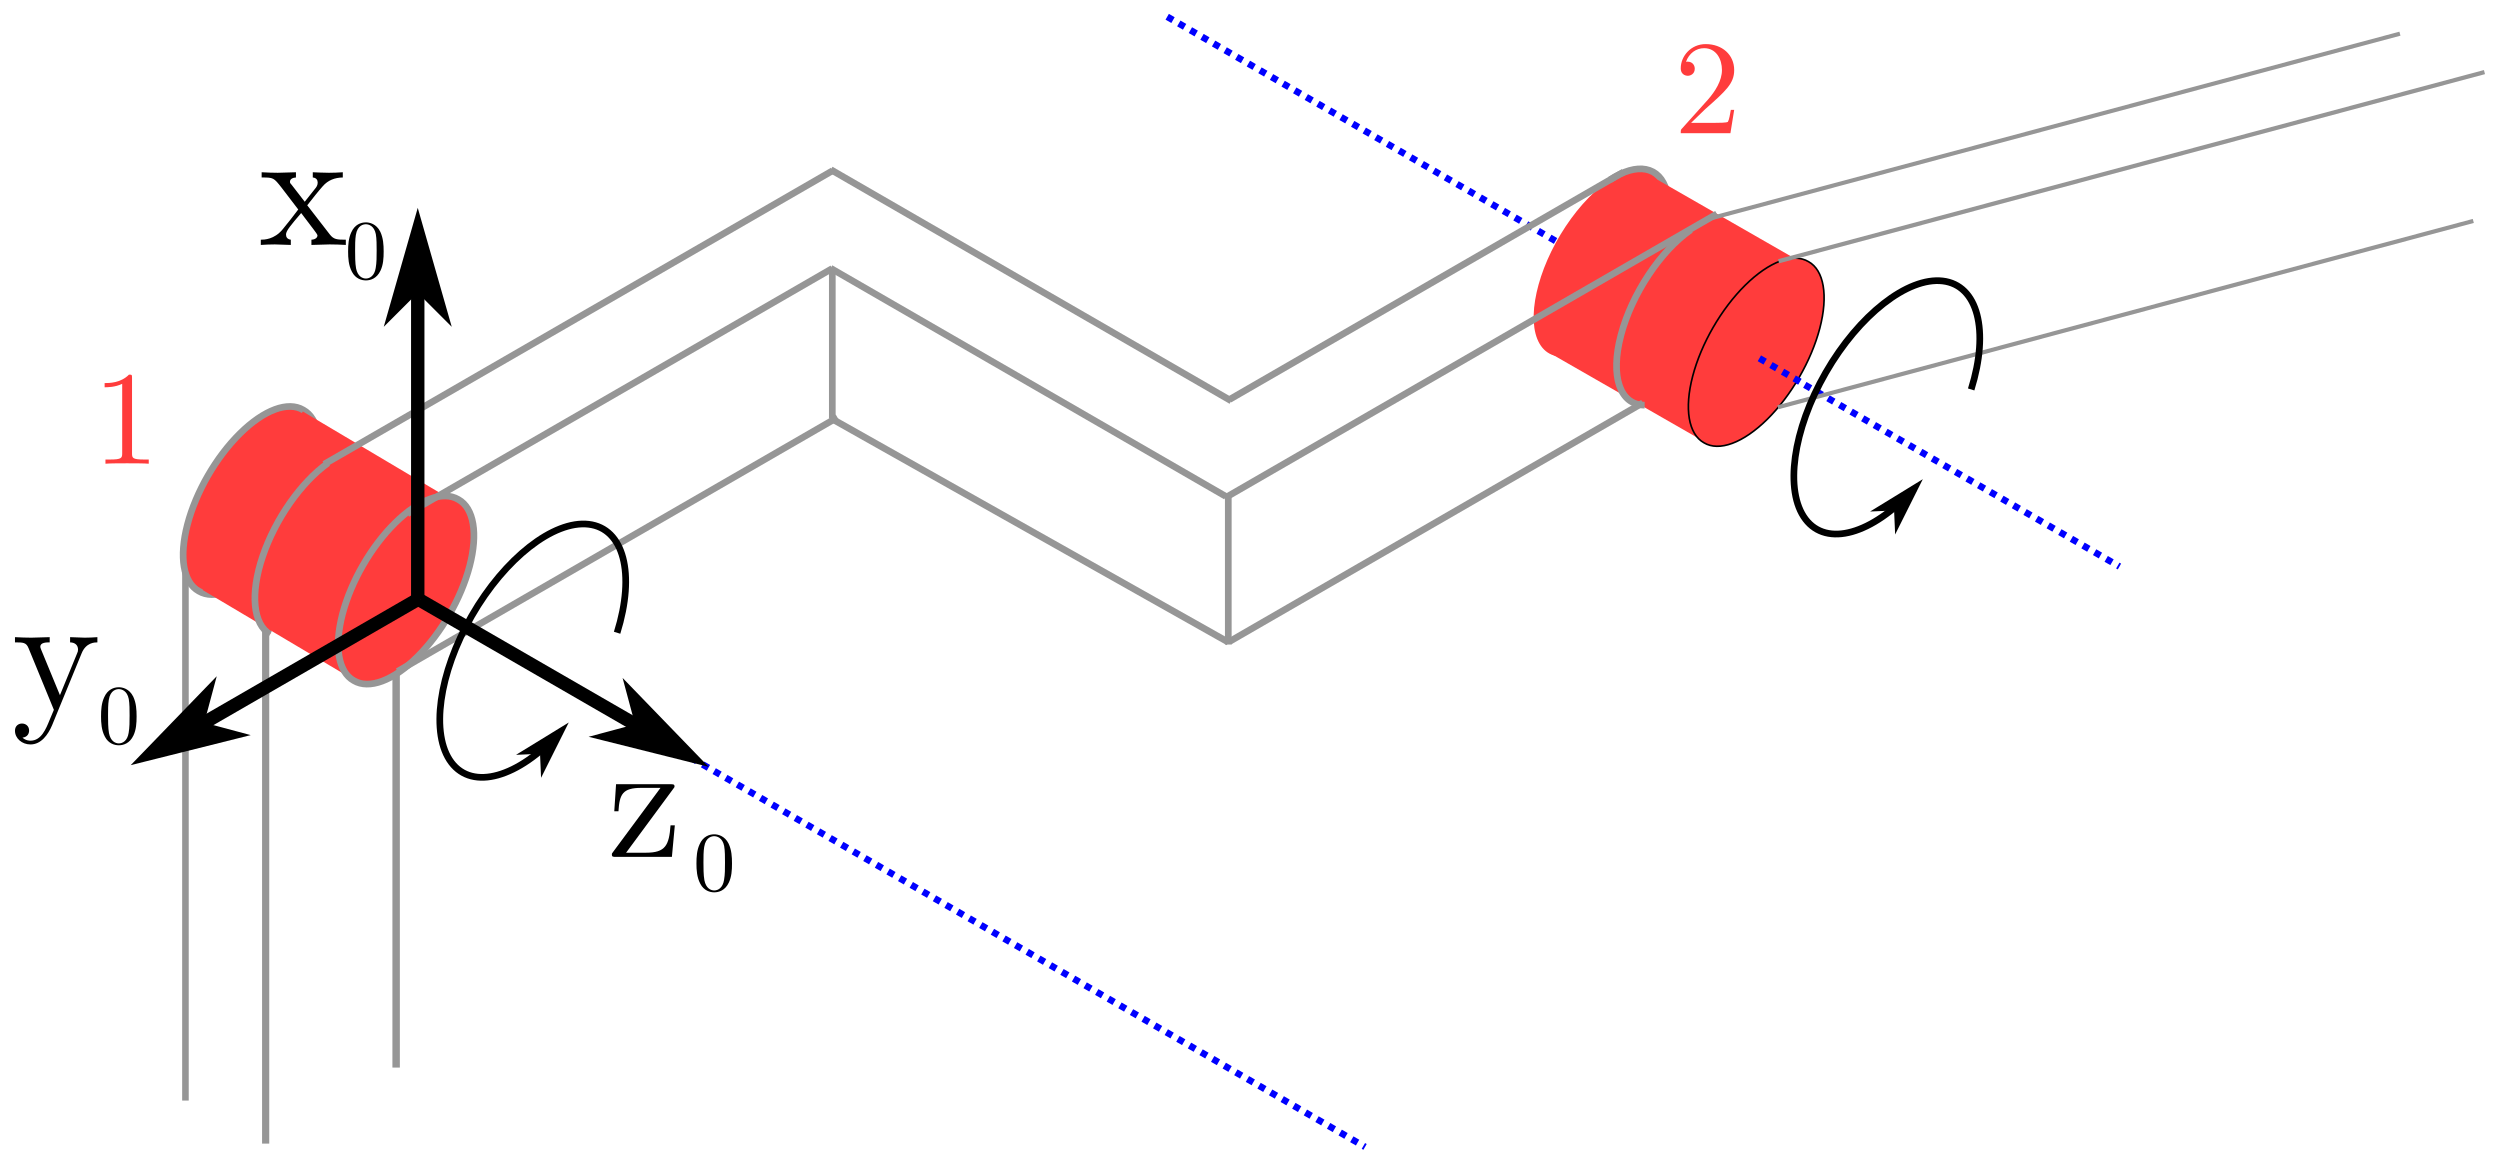
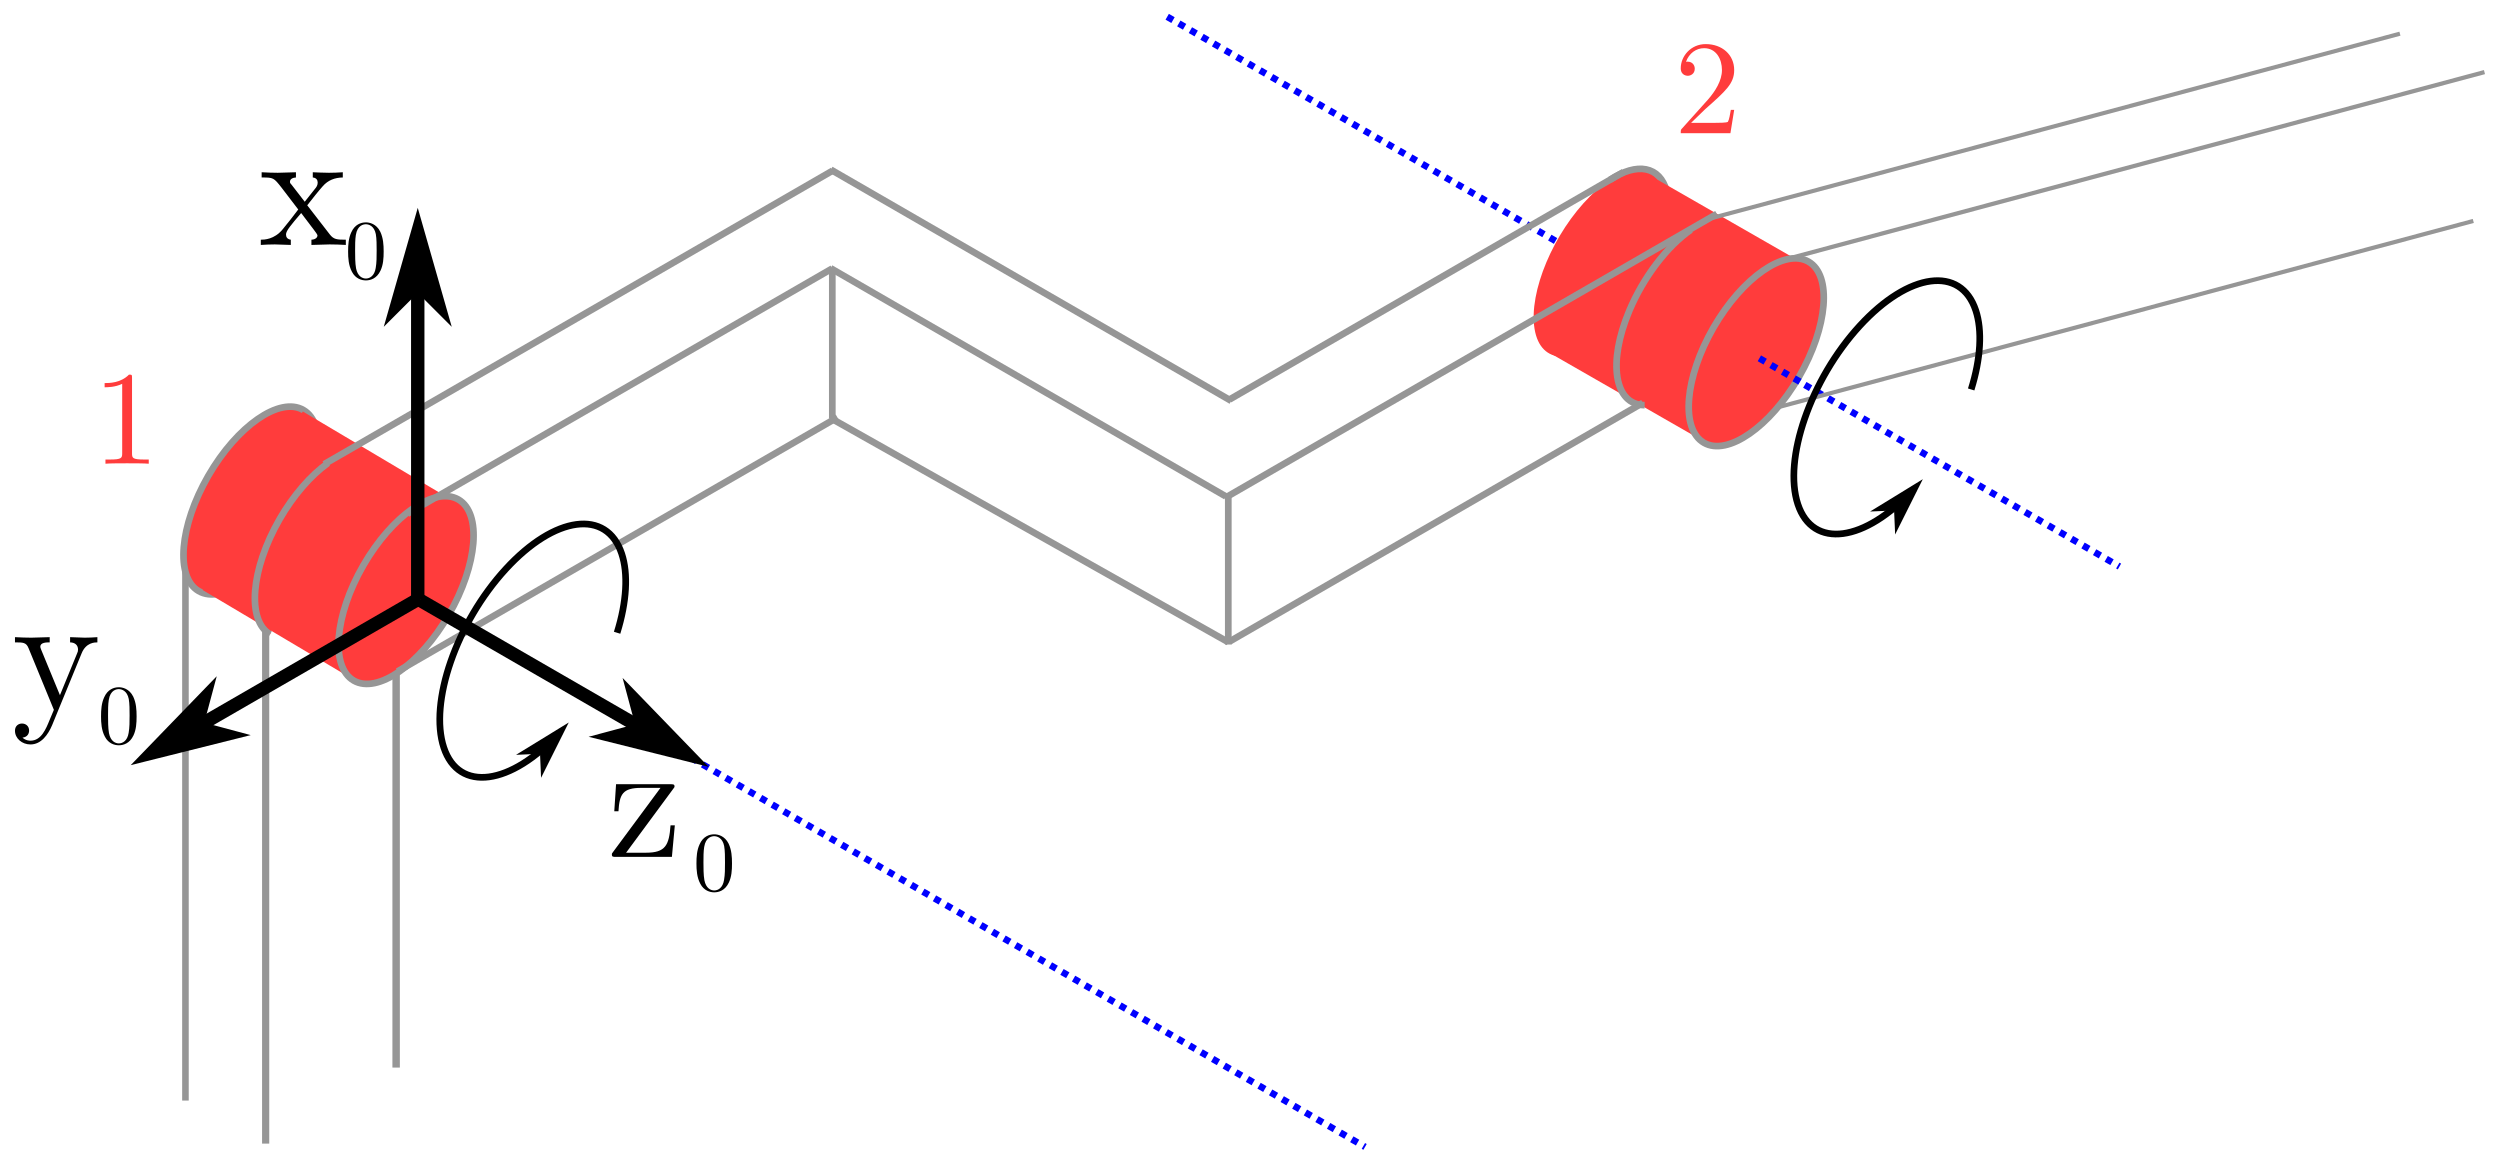
<svg xmlns="http://www.w3.org/2000/svg" width="373.53" height="173.86" id="svg7164" version="1.1">
  <defs id="defs7166">
    <marker orient="auto" refY="0" refX="0" id="Arrow1Mstart" style="overflow:visible">
      <path id="path7695" d="M 0,0 5,-5 -12.5,0 5,5 0,0 z" style="fill-rule:evenodd;stroke:#000000;stroke-width:1pt;marker-start:none" transform="matrix(0.4,0,0,0.4,4,0)" />
    </marker>
    <marker orient="auto" refY="0" refX="0" id="Arrow1Sstart" style="overflow:visible">
      <path id="path7701" d="M 0,0 5,-5 -12.5,0 5,5 0,0 z" style="fill-rule:evenodd;stroke:#000000;stroke-width:1pt;marker-start:none" transform="matrix(0.2,0,0,0.2,1.2,0)" />
    </marker>
    <marker orient="auto" refY="0" refX="0" id="Arrow1Lstart" style="overflow:visible">
      <path id="path7689" d="M 0,0 5,-5 -12.5,0 5,5 0,0 z" style="fill-rule:evenodd;stroke:#000000;stroke-width:1pt;marker-start:none" transform="matrix(0.8,0,0,0.8,10,0)" />
    </marker>
    <marker orient="auto" refY="0" refX="0" id="Arrow1Mend" style="overflow:visible">
      <path id="path7698" d="M 0,0 5,-5 -12.5,0 5,5 0,0 z" style="fill-rule:evenodd;stroke:#000000;stroke-width:1pt;marker-start:none" transform="matrix(-0.4,0,0,-0.4,-4,0)" />
    </marker>
    <marker orient="auto" refY="0" refX="0" id="Arrow1Lend" style="overflow:visible">
      <path id="path7692" d="M 0,0 5,-5 -12.5,0 5,5 0,0 z" style="fill-rule:evenodd;stroke:#000000;stroke-width:1pt;marker-start:none" transform="matrix(-0.8,0,0,-0.8,-10,0)" />
    </marker>
  </defs>
  <g id="layer1" transform="translate(-112.7899,-399.9308)">
    <path style="fill:none;stroke:#0000ff;stroke-width:1;stroke-linecap:butt;stroke-linejoin:miter;stroke-miterlimit:4;stroke-opacity:1;stroke-dasharray:1, 1;stroke-dashoffset:0;marker-end:none" d="m 287.185,402.434 142.276,82.143" id="path13107" />
-     <path style="fill:#ff3c3c;fill-opacity:1;stroke:none" id="path12716" d="m 152.664,144.686 a 15.624,7.374 0 1 1 -2.093,3.687" transform="matrix(-0.5,0.8660254,-0.8660254,-0.5,563.6194,369.44)" />
-     <path transform="matrix(-0.5,0.8660254,-0.8660254,-0.5,563.6194,369.44)" d="m 154.847,153.442 a 15.624,7.374 0 0 1 -2.802,-8.195" id="path12714" style="fill:none;stroke:#969696;stroke-width:1;stroke-miterlimit:4;stroke-opacity:1;stroke-dasharray:none" />
+     <path style="fill:#ff3c3c;fill-opacity:1;stroke:none" id="path12716" d="m 152.664,144.686 c 4.314,-3.527 13.87,-4.735 21.342,-2.699 7.473,2.036 10.033,6.546 5.719,10.073 -4.314,3.527 -13.87,4.735 -21.342,2.699 -4.834,-1.317 -7.812,-3.751 -7.812,-6.386" transform="matrix(-0.5,0.8660254,-0.8660254,-0.5,563.6194,369.44)" />
+     <path transform="matrix(-0.5,0.8660254,-0.8660254,-0.5,563.6194,369.44)" d="m 154.847,153.442 c -4.413,-2.201 -5.525,-5.451 -2.802,-8.195" id="path12714" style="fill:none;stroke:#969696;stroke-width:1;stroke-miterlimit:4;stroke-opacity:1;stroke-dasharray:none" />
    <rect rx="0" ry="5.982" y="-551.599" x="190.826" height="26.576" width="30.467" id="rect9543" style="fill:#ff3c3c;fill-opacity:1;stroke:none" transform="matrix(-0.5023733,0.8646509,-0.8673891,-0.4976305,0,0)" />
-     <path transform="matrix(-0.5,0.8660254,-0.8660254,-0.5,586.7856,382.815)" d="m 181.818,148.373 a 15.624,7.374 0 1 1 -31.247,0 15.624,7.374 0 1 1 31.247,0 z" id="path9545" style="fill:#ff3c3c;fill-opacity:1;stroke:#000000;stroke-width:0.25;stroke-miterlimit:4;stroke-opacity:1;stroke-dasharray:none" />
+     <path transform="matrix(-0.5,0.8660254,-0.8660254,-0.5,586.7856,382.815)" d="m 181.818,148.373 c 0,4.072 -6.995,7.374 -15.624,7.374 -8.629,0 -15.624,-3.301 -15.624,-7.374 0,-4.072 6.995,-7.374 15.624,-7.374 8.629,0 15.624,3.301 15.624,7.374 z" id="path9545" style="fill:#ff3c3c;fill-opacity:1;stroke:#969696;stroke-width:1;stroke-miterlimit:4;stroke-opacity:1;stroke-dasharray:none" />
    <text xml:space="preserve" style="font-size:25.2px;font-style:normal;font-variant:normal;font-weight:normal;font-stretch:normal;fill:#000000;fill-opacity:1;stroke:none;font-family:Cambria Math;-inkscape-font-specification:Cambria Math" x="151.459" y="436.528" id="text5015">
      <tspan id="tspan5017" x="151.459" y="436.528">x</tspan>
    </text>
    <text xml:space="preserve" style="font-size:25.2px;font-style:normal;font-variant:normal;font-weight:normal;font-stretch:normal;fill:#000000;fill-opacity:1;stroke:none;font-family:Cambria Math;-inkscape-font-specification:Cambria Math" x="164.317" y="441.545" id="text5019">
      <tspan id="tspan5021" x="164.317" y="441.545" style="font-size:12.6px">0</tspan>
    </text>
    <text id="text5023" y="505.986" x="114.544" style="font-size:25.2px;font-style:normal;font-variant:normal;font-weight:normal;font-stretch:normal;fill:#000000;fill-opacity:1;stroke:none;font-family:Cambria Math;-inkscape-font-specification:Cambria Math" xml:space="preserve">
      <tspan y="505.986" x="114.544" id="tspan5025">y</tspan>
    </text>
    <text id="text5027" y="511.003" x="127.402" style="font-size:25.2px;font-style:normal;font-variant:normal;font-weight:normal;font-stretch:normal;fill:#000000;fill-opacity:1;stroke:none;font-family:Cambria Math;-inkscape-font-specification:Cambria Math" xml:space="preserve">
      <tspan style="font-size:12.6px" y="511.003" x="127.402" id="tspan5029">0</tspan>
    </text>
    <text xml:space="preserve" style="font-size:25.2px;font-style:normal;font-variant:normal;font-weight:normal;font-stretch:normal;fill:#000000;fill-opacity:1;stroke:none;font-family:Cambria Math;-inkscape-font-specification:Cambria Math" x="203.507" y="527.958" id="text10240">
      <tspan id="tspan10242" x="203.507" y="527.958">z</tspan>
    </text>
    <text xml:space="preserve" style="font-size:25.2px;font-style:normal;font-variant:normal;font-weight:normal;font-stretch:normal;fill:#000000;fill-opacity:1;stroke:none;font-family:Cambria Math;-inkscape-font-specification:Cambria Math" x="216.364" y="532.976" id="text10244">
      <tspan id="tspan10246" x="216.364" y="532.976" style="font-size:12.6px">0</tspan>
    </text>
    <text xml:space="preserve" style="font-size:20px;font-style:normal;font-variant:normal;font-weight:normal;font-stretch:normal;fill:#ff3c3c;fill-opacity:1;stroke:none;font-family:Cambria Math;-inkscape-font-specification:Cambria Math" x="126.64" y="469.215" id="text10296">
      <tspan id="tspan10298" x="126.64" y="469.215">1</tspan>
    </text>
    <text id="text10300" y="419.832" x="362.914" style="font-size:20px;font-style:normal;font-variant:normal;font-weight:normal;font-stretch:normal;fill:#ff3c3c;fill-opacity:1;stroke:none;font-family:Cambria Math;-inkscape-font-specification:Cambria Math" xml:space="preserve">
      <tspan y="419.832" x="362.914" id="tspan10302">2</tspan>
    </text>
    <path id="path11200" d="m 174.021,476.703 -12.817,-7.4" style="fill:none;stroke:#969696;stroke-width:1;stroke-linecap:butt;stroke-linejoin:miter;stroke-miterlimit:4;stroke-opacity:1;stroke-dasharray:none" />
    <path style="fill:none;stroke:#969696;stroke-width:1.073;stroke-linecap:butt;stroke-linejoin:miter;stroke-miterlimit:4;stroke-opacity:1;stroke-dasharray:none" d="m 152.483,570.8 0,-84.022" id="path11222" />
    <path style="fill:none;stroke:#969696;stroke-width:0.982;stroke-linecap:butt;stroke-linejoin:miter;stroke-miterlimit:4;stroke-opacity:1;stroke-dasharray:none" d="m 140.497,480.315 0,84.055" id="path11232" />
    <path style="fill:none;stroke:#969696;stroke-width:1.111;stroke-linecap:butt;stroke-linejoin:miter;stroke-miterlimit:4;stroke-opacity:1;stroke-dasharray:none" d="m 171.977,559.439 0,-61.741" id="path11242" />
-     <path style="fill:none;stroke:#969696;stroke-width:1;stroke-miterlimit:4;stroke-opacity:1;stroke-dasharray:none" id="path11311" d="m 151.103,150.281 a 15.624,7.374 0 0 1 26.139,-7.122" transform="matrix(0.5,-0.8660254,0.8660254,0.5,152.8163,516.1865)" />
-     <path transform="matrix(-0.5,0.8660254,-0.8660254,-0.5,361.8865,404.9737)" d="m 181.818,148.373 a 15.624,7.374 0 1 1 -31.247,0 15.624,7.374 0 1 1 31.247,0 z" id="path12690" style="fill:#ff3c3c;fill-opacity:1;stroke:#969696;stroke-width:1;stroke-miterlimit:4;stroke-opacity:1;stroke-dasharray:none" />
+     <path style="fill:none;stroke:#969696;stroke-width:1;stroke-miterlimit:4;stroke-opacity:1;stroke-dasharray:none" id="path11311" d="m 151.103,150.281 c -2.233,-3.934 2.713,-7.977 11.048,-9.031 5.392,-0.682 11.144,0.046 15.091,1.908" transform="matrix(0.5,-0.8660254,0.8660254,0.5,152.8163,516.1865)" />
+     <path transform="matrix(-0.5,0.8660254,-0.8660254,-0.5,361.8865,404.9737)" d="m 181.818,148.373 c 0,4.072 -6.995,7.374 -15.624,7.374 -8.629,0 -15.624,-3.301 -15.624,-7.374 0,-4.072 6.995,-7.374 15.624,-7.374 8.629,0 15.624,3.301 15.624,7.374 z" id="path12690" style="fill:#ff3c3c;fill-opacity:1;stroke:#969696;stroke-width:1;stroke-miterlimit:4;stroke-opacity:1;stroke-dasharray:none" />
    <rect transform="matrix(-0.4894651,0.8720229,-0.8598128,-0.5106095,0,0)" style="fill:#ff3c3c;fill-opacity:1;stroke:none" id="rect12692" width="30.59" height="26.227" x="316.128" y="-389.987" ry="5.903" rx="0" />
-     <path style="fill:#ff3c3c;fill-opacity:1;stroke:#000000;stroke-width:0.25;stroke-miterlimit:4;stroke-opacity:1;stroke-dasharray:none" id="path12694" d="m 181.818,148.373 a 15.624,7.374 0 1 1 -31.247,0 15.624,7.374 0 1 1 31.247,0 z" transform="matrix(-0.5,0.8660254,-0.8660254,-0.5,385.0527,418.3487)" />
+     <path style="fill:#ff3c3c;fill-opacity:1;stroke:#000000;stroke-width:0.25;stroke-miterlimit:4;stroke-opacity:1;stroke-dasharray:none" id="path12694" d="m 181.818,148.373 c 0,4.072 -6.995,7.374 -15.624,7.374 -8.629,0 -15.624,-3.301 -15.624,-7.374 0,-4.072 6.995,-7.374 15.624,-7.374 8.629,0 15.624,3.301 15.624,7.374 z" transform="matrix(-0.5,0.8660254,-0.8660254,-0.5,385.0527,418.3487)" />
    <path style="fill:none;stroke:#969696;stroke-width:0.619px;stroke-linecap:butt;stroke-linejoin:miter;stroke-opacity:1" d="m 368.092,432.636 103.278,-27.673" id="path11320" />
    <path id="path11324" d="m 378.53,438.963 105.469,-28.26" style="fill:none;stroke:#969696;stroke-width:0.633px;stroke-linecap:butt;stroke-linejoin:miter;stroke-opacity:1" />
-     <path style="fill:none;stroke:#969696;stroke-width:1;stroke-miterlimit:4;stroke-opacity:1;stroke-dasharray:none" id="path11332" d="m 174.006,141.987 a 15.624,7.374 0 1 1 0,0" transform="matrix(-0.5,0.8660254,-0.8660254,-0.5,586.7856,382.815)" />
    <path style="fill:none;stroke:#969696;stroke-width:0.623px;stroke-linecap:butt;stroke-linejoin:miter;stroke-opacity:1" d="M 378.432,460.781 482.331,432.942" id="path11352" />
-     <path transform="matrix(-0.5,0.8660254,-0.8660254,-0.5,568.9123,481.6993)" d="m 77.529,151.726 a 21,10.5 0 1 1 -17.147,0.02" id="path9547" style="fill:none;stroke:#000000;stroke-opacity:1;marker-start:url(#Arrow1Mstart);marker-end:none" />
-     <path transform="matrix(-0.5,0.8660254,-0.8660254,-0.5,385.0527,418.3487)" d="m 181.818,148.373 a 15.624,7.374 0 1 1 -31.247,0 15.624,7.374 0 1 1 31.247,0 z" id="path12704" style="fill:#ff3c3c;fill-opacity:1;stroke:#969696;stroke-width:1;stroke-miterlimit:4;stroke-opacity:1;stroke-dasharray:none" />
-     <path style="fill:#ff3c3c;fill-opacity:1;stroke:#969696;stroke-width:1;stroke-miterlimit:4;stroke-opacity:1;stroke-dasharray:none" id="path12706" d="M 181.818,148.373 A 15.624,7.374 0 0 1 155.333,153.673" transform="matrix(-0.5,0.8660254,-0.8660254,-0.5,372.5554,411.4278)" />
-     <path transform="matrix(-0.5,0.8660254,-0.8660254,-0.5,586.7856,382.815)" d="m 174.006,141.987 a 15.624,7.374 0 1 1 0,0" id="path12712" style="fill:none;stroke:#969696;stroke-width:1;stroke-miterlimit:4;stroke-opacity:1;stroke-dasharray:none" />
+     <path transform="matrix(-0.5,0.8660254,-0.8660254,-0.5,568.9123,481.6993)" d="m 77.529,151.726 c 10.598,2.355 15.372,8.56 10.661,13.859 -4.71,5.299 -17.121,7.686 -27.719,5.331 -10.598,-2.355 -15.372,-8.56 -10.661,-13.859 2.098,-2.36 5.862,-4.251 10.572,-5.311" id="path9547" style="fill:none;stroke:#000000;stroke-opacity:1;marker-start:url(#Arrow1Mstart);marker-end:none" />
+     <path transform="matrix(-0.5,0.8660254,-0.8660254,-0.5,385.0527,418.3487)" d="m 181.818,148.373 c 0,4.072 -6.995,7.374 -15.624,7.374 -8.629,0 -15.624,-3.301 -15.624,-7.374 0,-4.072 6.995,-7.374 15.624,-7.374 8.629,0 15.624,3.301 15.624,7.374 z" id="path12704" style="fill:#ff3c3c;fill-opacity:1;stroke:#969696;stroke-width:1;stroke-miterlimit:4;stroke-opacity:1;stroke-dasharray:none" />
+     <path style="fill:#ff3c3c;fill-opacity:1;stroke:#969696;stroke-width:1;stroke-miterlimit:4;stroke-opacity:1;stroke-dasharray:none" id="path12706" d="m 181.818,148.373 c 0,4.072 -6.995,7.374 -15.624,7.374 -4.053,0 -7.948,-0.743 -10.862,-2.073" transform="matrix(-0.5,0.8660254,-0.8660254,-0.5,372.5554,411.4278)" />
    <path style="fill:none;stroke:#969696;stroke-width:1;stroke-linecap:butt;stroke-linejoin:miter;stroke-miterlimit:4;stroke-opacity:1;stroke-dasharray:none" d="m 172.199,500.24 65.711,-37.938" id="path11240" />
    <path style="fill:none;stroke:#969696;stroke-width:1;stroke-linecap:butt;stroke-linejoin:miter;stroke-miterlimit:4;stroke-opacity:1;stroke-dasharray:none" d="m 161.232,469.285 75.971,-43.862" id="path12708" />
    <path style="fill:none;stroke:#969696;stroke-width:1;stroke-linecap:butt;stroke-linejoin:miter;stroke-miterlimit:4;stroke-opacity:1;stroke-dasharray:none" d="m 173.663,476.692 63.467,-36.643" id="path12710" />
    <path id="path12718" d="m 296.491,459.621 58.876,-33.992" style="fill:none;stroke:#969696;stroke-width:1;stroke-linecap:butt;stroke-linejoin:miter;stroke-miterlimit:4;stroke-opacity:1;stroke-dasharray:none" />
    <path id="path12720" d="m 295.732,474.372 73.579,-42.481" style="fill:none;stroke:#969696;stroke-width:1;stroke-linecap:butt;stroke-linejoin:miter;stroke-miterlimit:4;stroke-opacity:1;stroke-dasharray:none" />
    <path id="path12722" d="m 296.5,495.776 61.754,-35.654" style="fill:none;stroke:#969696;stroke-width:1;stroke-linecap:butt;stroke-linejoin:miter;stroke-miterlimit:4;stroke-opacity:1;stroke-dasharray:none" />
    <path style="fill:none;stroke:#969696;stroke-width:1;stroke-linecap:butt;stroke-linejoin:miter;stroke-miterlimit:4;stroke-opacity:1;stroke-dasharray:none" d="M 295.938,474.097 236.891,440.006" id="path12726" />
    <path style="fill:none;stroke:#969696;stroke-width:1;stroke-linecap:butt;stroke-linejoin:miter;stroke-miterlimit:4;stroke-opacity:1;stroke-dasharray:none" d="m 296.311,473.755 0,22.477" id="path12728" />
    <path style="fill:none;stroke:#969696;stroke-width:1.012;stroke-linecap:butt;stroke-linejoin:miter;stroke-miterlimit:4;stroke-opacity:1;stroke-dasharray:none" d="M 296.327,495.885 236.848,462.374" id="path12730" />
    <path style="fill:none;stroke:#969696;stroke-width:0.997;stroke-linecap:butt;stroke-linejoin:miter;stroke-miterlimit:4;stroke-opacity:1;stroke-dasharray:none" d="m 237.147,440.254 0,22.226" id="path12732" />
    <path style="fill:none;stroke:#969696;stroke-width:1.007;stroke-linecap:butt;stroke-linejoin:miter;stroke-miterlimit:4;stroke-opacity:1;stroke-dasharray:none" d="M 296.758,459.827 236.923,425.282" id="path12738" />
    <path style="fill:none;stroke:#0000ff;stroke-width:1;stroke-linecap:butt;stroke-linejoin:miter;stroke-miterlimit:4;stroke-opacity:1;stroke-dasharray:1, 1;stroke-dashoffset:0;marker-end:none" d="m 174.467,489.148 142.276,82.143" id="path12764" />
-     <path style="fill:none;stroke:#000000;stroke-opacity:1;marker-start:url(#Arrow1Mstart);marker-end:none" id="path12766" d="m 77.529,151.726 a 21,10.5 0 1 1 -17.147,0.02" transform="matrix(-0.5,0.8660254,-0.8660254,-0.5,366.5984,518.0526)" />
+     <path style="fill:none;stroke:#000000;stroke-opacity:1;marker-start:url(#Arrow1Mstart);marker-end:none" id="path12766" d="m 77.529,151.726 c 10.598,2.355 15.372,8.56 10.661,13.859 -4.71,5.299 -17.121,7.686 -27.719,5.331 -10.598,-2.355 -15.372,-8.56 -10.661,-13.859 2.098,-2.36 5.862,-4.251 10.572,-5.311" transform="matrix(-0.5,0.8660254,-0.8660254,-0.5,366.5984,518.0526)" />
    <g id="g12773" transform="translate(-96.78609,-105.7913)">
      <path id="path9988" d="m 271.993,595.219 0,-54.5" style="fill:none;stroke:#000000;stroke-width:2;stroke-linecap:butt;stroke-linejoin:miter;stroke-miterlimit:4;stroke-opacity:1;stroke-dasharray:none;marker-end:url(#Arrow1Mend)" />
      <path id="path9990" d="m 272.271,595.123 -39.753,22.952" style="fill:none;stroke:#000000;stroke-width:2;stroke-linecap:butt;stroke-linejoin:miter;stroke-miterlimit:4;stroke-opacity:1;stroke-dasharray:none;marker-end:url(#Arrow1Mend)" />
      <path style="fill:none;stroke:#000000;stroke-width:2;stroke-linecap:butt;stroke-linejoin:miter;stroke-miterlimit:4;stroke-opacity:1;stroke-dasharray:none;marker-end:url(#Arrow1Mend)" d="m 272.286,595.373 39.753,22.952" id="path9992" />
    </g>
    <path style="fill:none;stroke:#0000ff;stroke-width:1;stroke-linecap:butt;stroke-linejoin:miter;stroke-miterlimit:4;stroke-opacity:1;stroke-dasharray:1, 1;stroke-dashoffset:0" d="m 381.722,456.965 -6.734,-3.888" id="path13109" />
  </g>
</svg>
